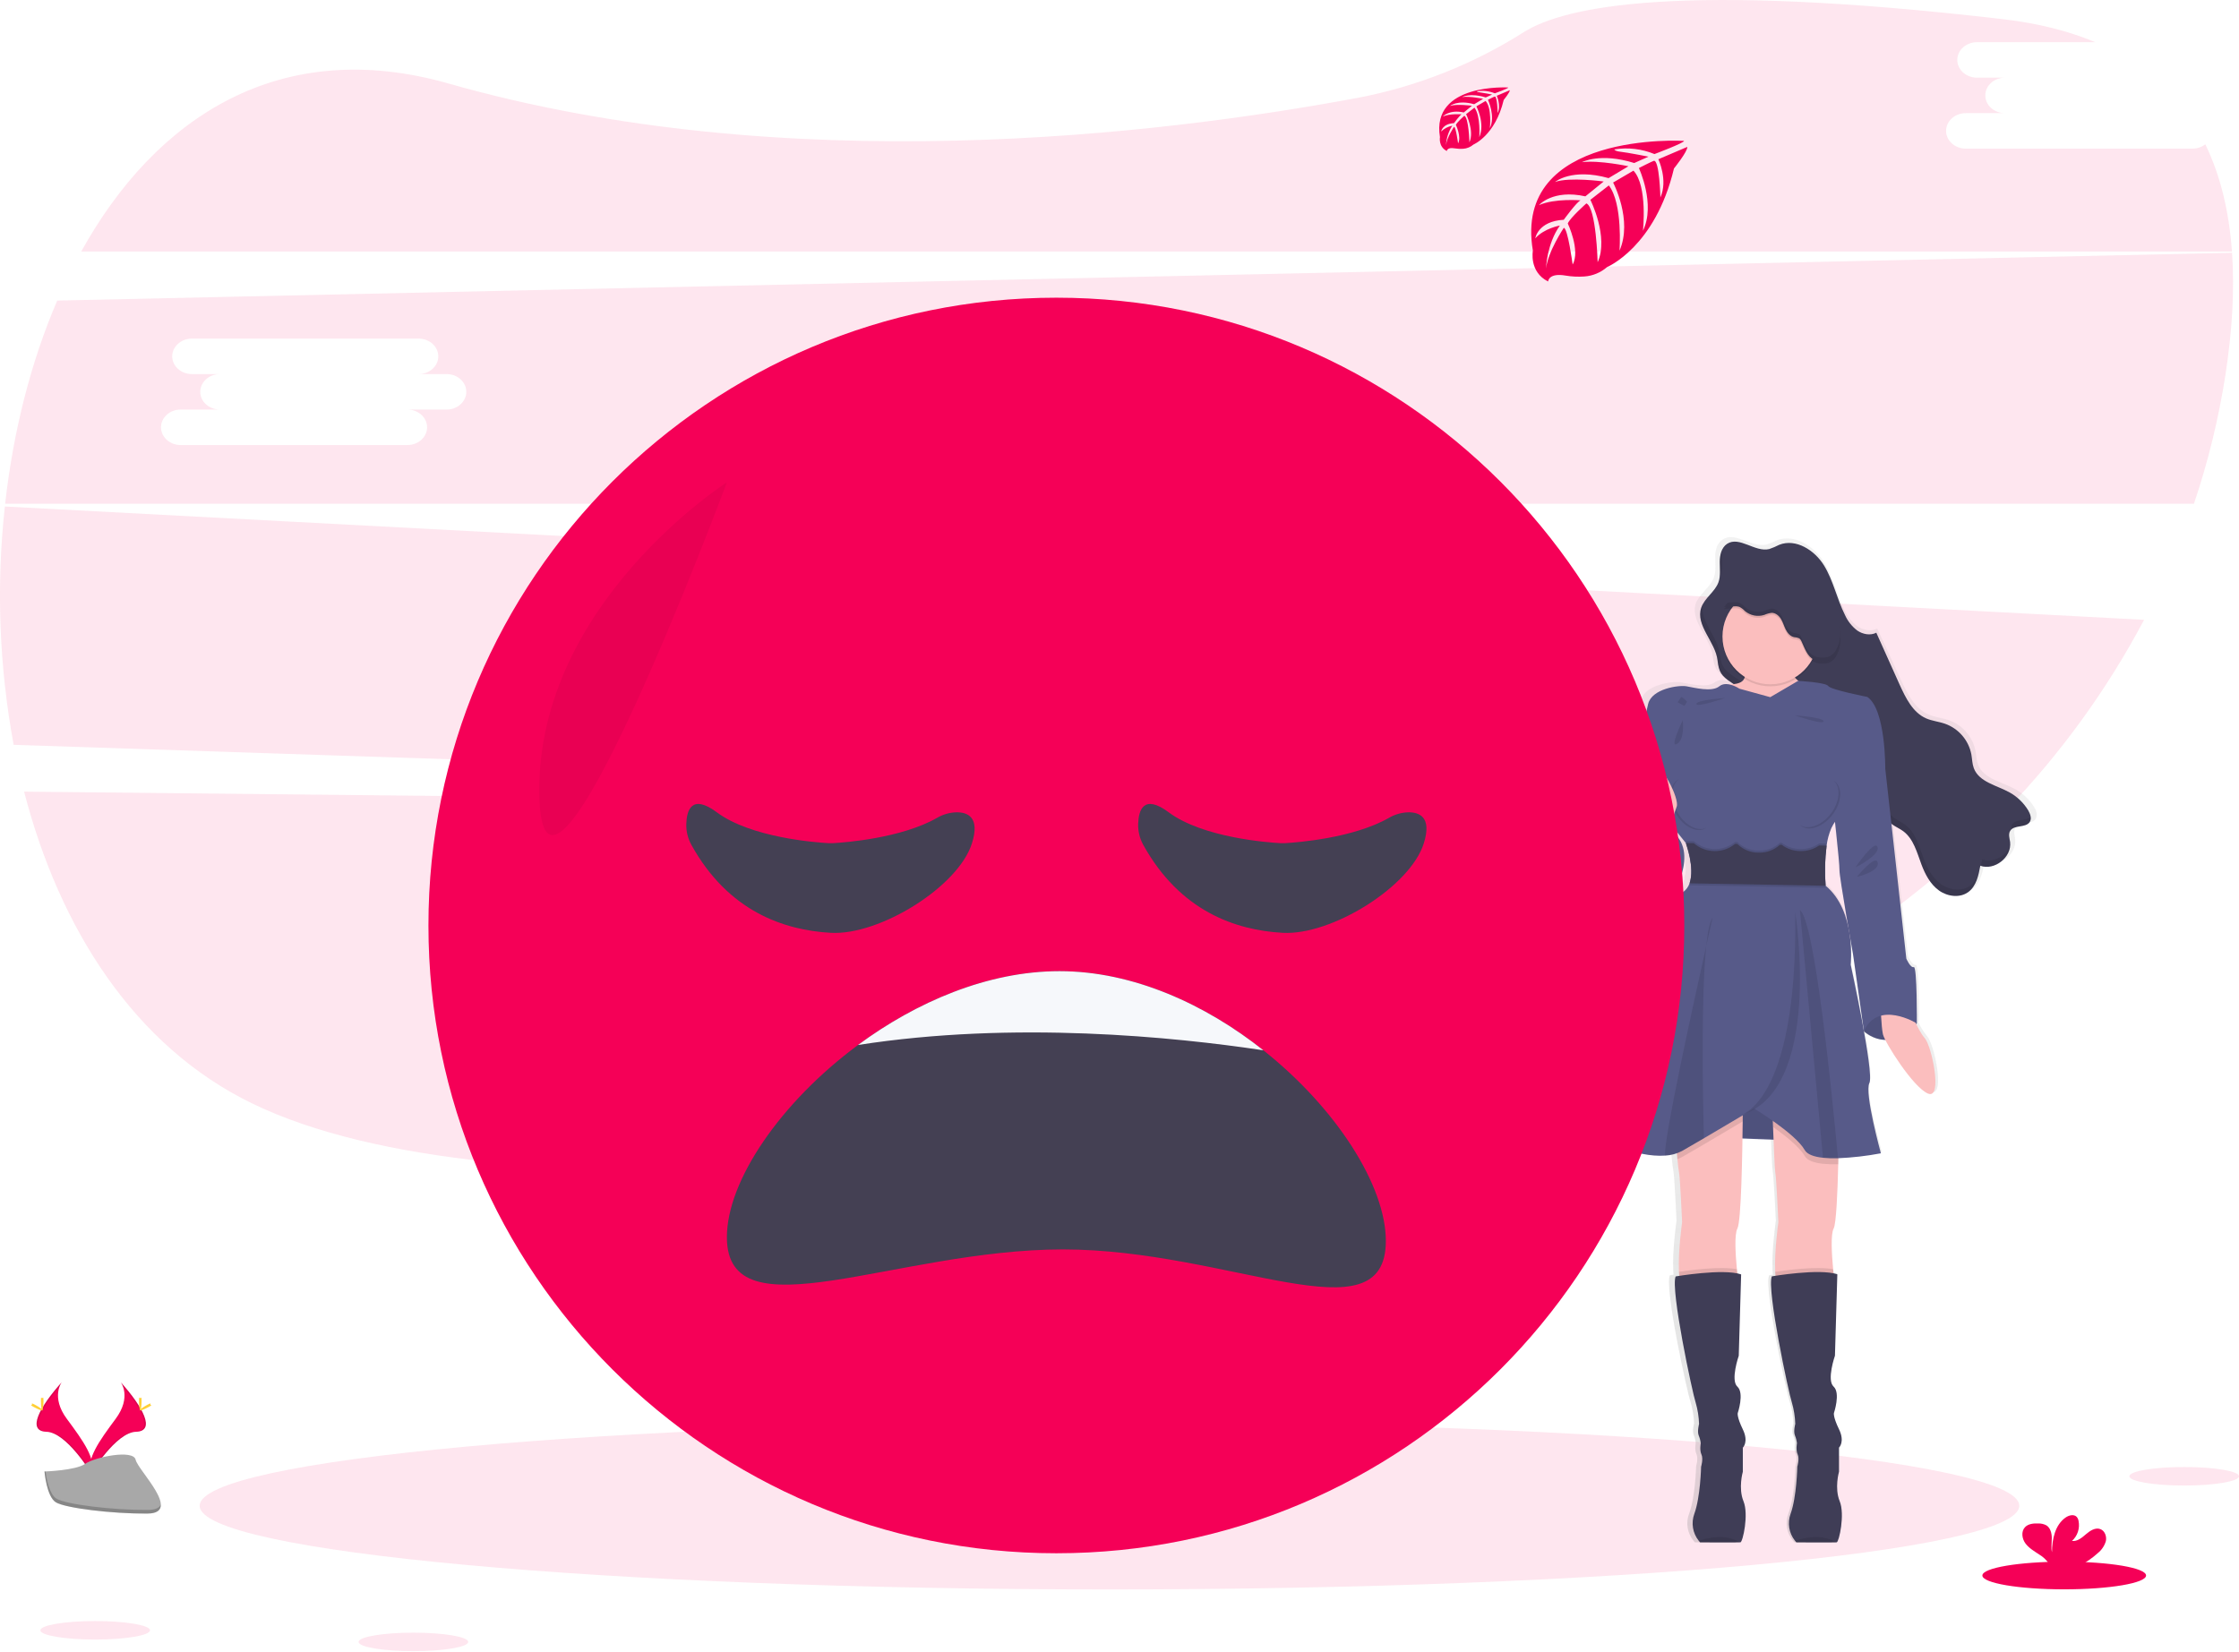
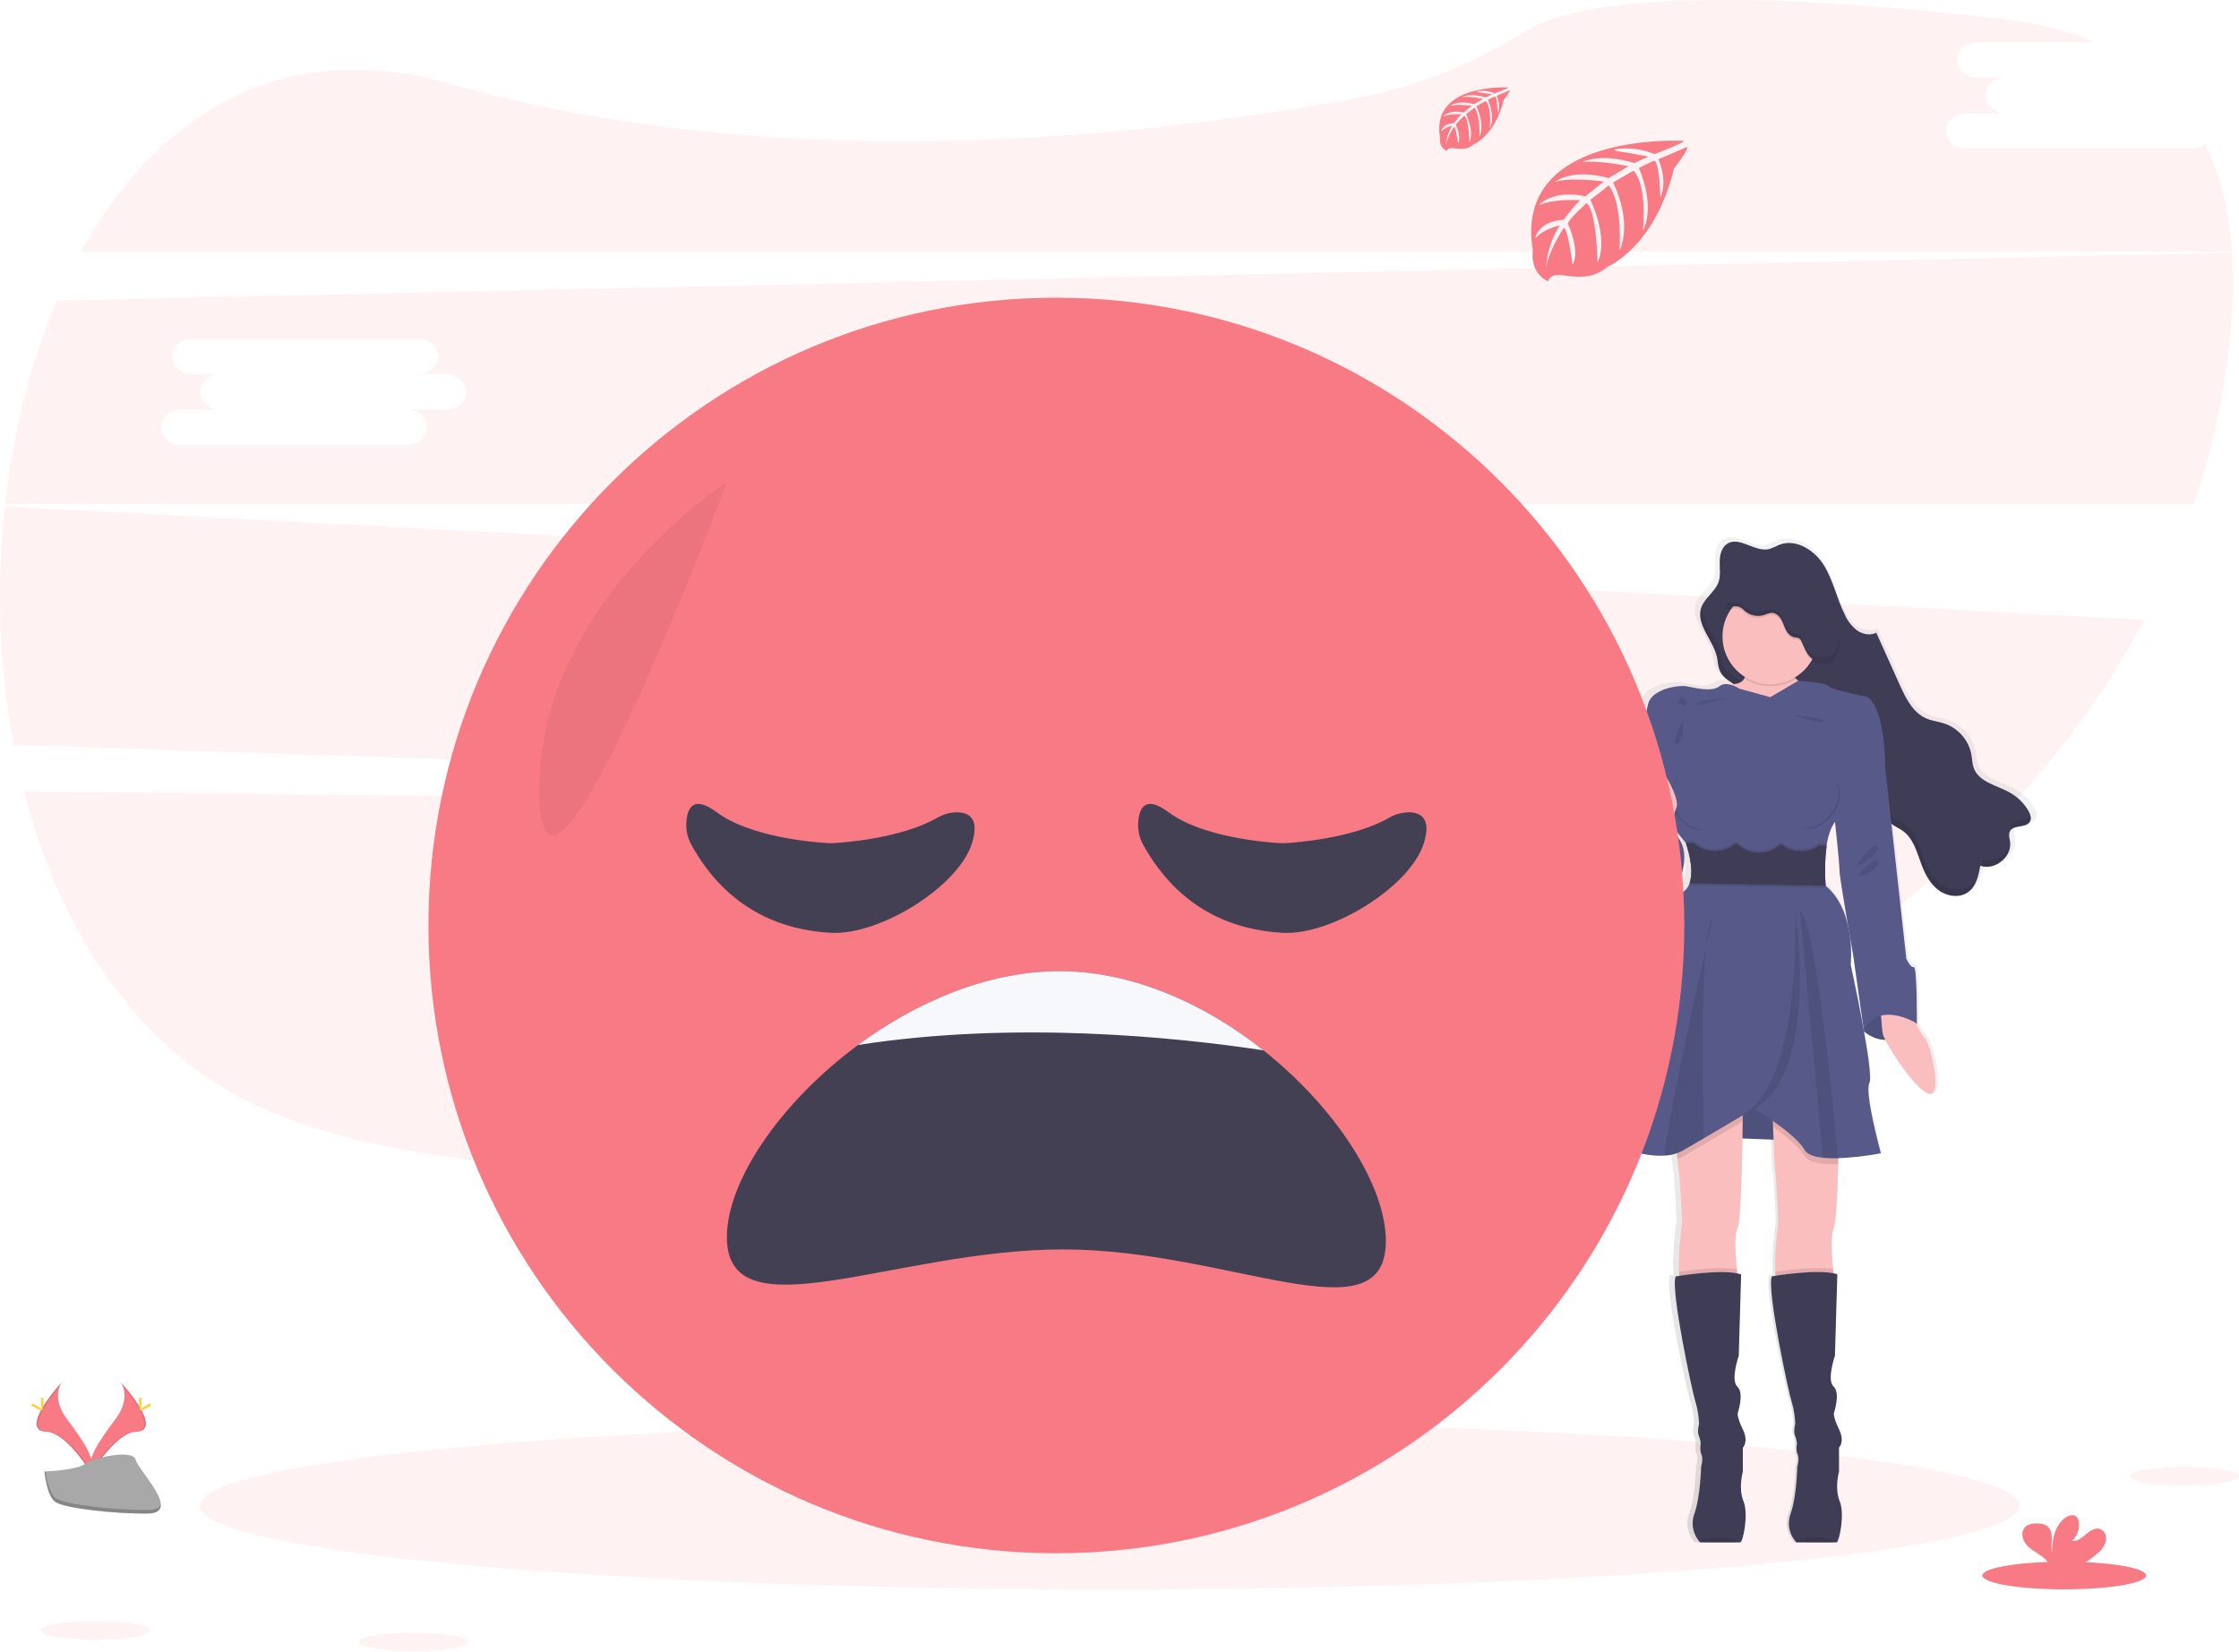
<svg xmlns="http://www.w3.org/2000/svg" id="4e463a22-6ddb-479b-a6e5-bedc922df74f" data-name="Layer 1" width="1100.02" height="811.41" viewBox="0 0 1100.02 811.41">
  <defs>
    <linearGradient id="785c60ff-874e-47fc-85e9-4f7317d8d736" x1="942.13" y1="802.28" x2="942.13" y2="308.24" gradientUnits="userSpaceOnUse">
      <stop offset="0" stop-color="gray" stop-opacity="0.25" />
      <stop offset="0.54" stop-color="gray" stop-opacity="0.12" />
      <stop offset="1" stop-color="gray" stop-opacity="0.1" />
    </linearGradient>
  </defs>
-   <path d="M61.83,433.31C79.2,500.44,115.94,558.47,174,586.6c120.7,58.46,392.91,28.31,596.07-6.3C875.16,562.4,967.53,513,1034.63,443.48Z" transform="translate(-49.99 -44.29)" fill="#f50057" opacity="0.1" />
-   <path d="M1127.19,117.32H1015.72c-5.29,0-9.63-3.92-9.63-8.71s4.34-8.72,9.63-8.72H1035c-5.3,0-9.63-3.92-9.63-8.72s4.33-8.71,9.63-8.71h-13.76c-5.3,0-9.64-3.92-9.64-8.72s4.34-8.71,9.64-8.71h58.18c-12.91-5.43-28-9.29-45.39-11.32C875.38,35.28,818.74,47.47,798.76,60a234.52,234.52,0,0,1-81.54,32.34c-97.88,18.27-280.93,40.25-446.84-7C187.92,61.81,126.63,101.52,89.9,167.9H1146.55c-1.38-19.29-5.51-37.11-13.09-52.7A10.17,10.17,0,0,1,1127.19,117.32Z" transform="translate(-49.99 -44.29)" fill="#f50057" opacity="0.1" />
-   <path d="M52.38,293.19A402.53,402.53,0,0,0,56.7,410.31l978.68,32.39a415.21,415.21,0,0,0,68-93.82Zm387.08,83.55H420.19c5.3,0,9.64,3.93,9.64,8.72s-4.34,8.71-9.64,8.71H308.72c-5.29,0-9.63-3.92-9.63-8.71s4.34-8.72,9.63-8.72H328c-5.3,0-9.63-3.92-9.63-8.71s4.33-8.72,9.63-8.72H314.23c-5.3,0-9.64-3.92-9.64-8.71s4.34-8.72,9.64-8.72H425.7c5.3,0,9.63,3.92,9.63,8.72s-4.33,8.71-9.63,8.71h13.76c5.3,0,9.63,3.92,9.63,8.72S444.76,376.74,439.46,376.74Z" transform="translate(-49.99 -44.29)" fill="#f50057" opacity="0.1" />
-   <path d="M1146.59,168.5,78.11,192c-13,30.23-21.62,64.41-25.59,99.83H1127.87a379.29,379.29,0,0,0,15.52-63.63C1146.6,207.39,1147.88,187.26,1146.59,168.5ZM269.46,245.55H250.19c5.3,0,9.64,3.93,9.64,8.72s-4.34,8.72-9.64,8.72H138.72c-5.29,0-9.63-3.93-9.63-8.72s4.34-8.72,9.63-8.72H158c-5.3,0-9.63-3.92-9.63-8.71s4.33-8.72,9.63-8.72H144.23c-5.3,0-9.64-3.92-9.64-8.71s4.34-8.72,9.64-8.72H255.7c5.3,0,9.63,3.92,9.63,8.72s-4.33,8.71-9.63,8.71h13.76c5.3,0,9.63,3.93,9.63,8.72S274.76,245.55,269.46,245.55Z" transform="translate(-49.99 -44.29)" fill="#f50057" opacity="0.1" />
-   <ellipse cx="545.08" cy="739.96" rx="446.98" ry="41.12" fill="#f50057" opacity="0.1" />
+   <path d="M61.83,433.31C79.2,500.44,115.94,558.47,174,586.6c120.7,58.46,392.91,28.31,596.07-6.3C875.16,562.4,967.53,513,1034.63,443.48Z" transform="translate(-49.99 -44.29)" fill="#f77a85" opacity="0.1" />
+   <path d="M1127.19,117.32H1015.72c-5.29,0-9.63-3.92-9.63-8.71s4.34-8.72,9.63-8.72H1035c-5.3,0-9.63-3.92-9.63-8.72s4.33-8.71,9.63-8.71h-13.76c-5.3,0-9.64-3.92-9.64-8.72s4.34-8.71,9.64-8.71h58.18c-12.91-5.43-28-9.29-45.39-11.32C875.38,35.28,818.74,47.47,798.76,60a234.52,234.52,0,0,1-81.54,32.34c-97.88,18.27-280.93,40.25-446.84-7C187.92,61.81,126.63,101.52,89.9,167.9H1146.55c-1.38-19.29-5.51-37.11-13.09-52.7A10.17,10.17,0,0,1,1127.19,117.32Z" transform="translate(-49.99 -44.29)" fill="#f77a85" opacity="0.1" />
+   <path d="M52.38,293.19A402.53,402.53,0,0,0,56.7,410.31l978.68,32.39a415.21,415.21,0,0,0,68-93.82Zm387.08,83.55H420.19c5.3,0,9.64,3.93,9.64,8.72s-4.34,8.71-9.64,8.71H308.72c-5.29,0-9.63-3.92-9.63-8.71s4.34-8.72,9.63-8.72H328c-5.3,0-9.63-3.92-9.63-8.71s4.33-8.72,9.63-8.72H314.23c-5.3,0-9.64-3.92-9.64-8.71s4.34-8.72,9.64-8.72H425.7c5.3,0,9.63,3.92,9.63,8.72s-4.33,8.71-9.63,8.71h13.76c5.3,0,9.63,3.92,9.63,8.72S444.76,376.74,439.46,376.74Z" transform="translate(-49.99 -44.29)" fill="#f77a85" opacity="0.1" />
+   <path d="M1146.59,168.5,78.11,192c-13,30.23-21.62,64.41-25.59,99.83H1127.87a379.29,379.29,0,0,0,15.52-63.63C1146.6,207.39,1147.88,187.26,1146.59,168.5ZM269.46,245.55H250.19c5.3,0,9.64,3.93,9.64,8.72s-4.34,8.72-9.64,8.72H138.72c-5.29,0-9.63-3.93-9.63-8.72s4.34-8.72,9.63-8.72H158c-5.3,0-9.63-3.92-9.63-8.71s4.33-8.72,9.63-8.72H144.23c-5.3,0-9.64-3.92-9.64-8.71s4.34-8.72,9.64-8.72H255.7c5.3,0,9.63,3.92,9.63,8.72s-4.33,8.71-9.63,8.71h13.76c5.3,0,9.63,3.93,9.63,8.72S274.76,245.55,269.46,245.55Z" transform="translate(-49.99 -44.29)" fill="#f77a85" opacity="0.1" />
+   <ellipse cx="545.08" cy="739.96" rx="446.98" ry="41.12" fill="#f77a85" opacity="0.1" />
  <path d="M1050.63,444.61a1.48,1.48,0,0,1,0-.21c0-.11,0-.21,0-.31h0a8.54,8.54,0,0,0-1.27-3.21,25.29,25.29,0,0,0-9.26-8.76c-6.6-3.62-15.67-5.17-18.31-12.08-.81-2.14-.83-4.47-1.23-6.71a20.29,20.29,0,0,0-13.39-15.23c-3.14-1.05-6.53-1.34-9.58-2.64-6.82-2.9-10.42-10.05-13.47-16.66q-5.92-12.8-11.84-25.61c-3,1.51-6.88.8-9.69-1.09a20.1,20.1,0,0,1-6.27-7.75c-4.07-7.9-5.82-16.85-10.6-24.37s-14.33-13.46-22.77-10.19a38.86,38.86,0,0,1-5.1,2.11c-7.23,1.69-15.23-6.57-21.42-2.56A7,7,0,0,0,894,312a1.2,1.2,0,0,1,0-.2,12.79,12.79,0,0,0-1.32,5.22v0c0,.37,0,.73,0,1.08,0,.06,0,.12,0,.18,0,1.44.09,2.9.11,4.36a19.43,19.43,0,0,1-.28,3.66l0-.1a12.32,12.32,0,0,1-.52,2c-1.61,4.32-6.07,7.15-8.16,11.21l0-.2a10.56,10.56,0,0,0-.61,1.37,10.2,10.2,0,0,0-.57,3.31c-.18,7.63,7.91,14.81,8.85,23,.67,5.8,2,7.66,6.93,10.94l1.08.72c-.43,0-.87.06-1.36.07a3.32,3.32,0,0,0-.57.06,6.1,6.1,0,0,0-5.14.9c-3.78,3-12.72.69-16.69,0s-17.57,1.17-19.47,8.71-5.16,23.1-5.16,23.1,0,9.87-1.21,11.71a.59.59,0,0,0,0,.4c0,2.77.1,19.42-2.58,23.71-.66,1-.61,3.21-.12,5.93-2.82,3.63-5.47,7.87-5,10.65.86,5.69,12.4,23.58,28.94,14,0,0,9.41-17.21-2.43-26.36l.51-2c3.58,4.4,6.23,7.56,6.23,7.56s.14.37.36,1h-.36a47,47,0,0,1,2.78,13.08,16,16,0,0,1-.88,4.81h.31c-.09.34-.19.68-.31,1a8.72,8.72,0,0,1-3.11,4.21c-8.27,5.86-17.74,47.71-17.74,47.71S837.75,596.45,834,600.3c-3.1,3.16,16.38,12.06,31,11a23.86,23.86,0,0,0,6-1.14c.09,1,.19,2,.29,2.91.31,3,.63,5.78.83,6.65.52,2.18,1.55,24.44,1.55,24.44s-2.11,14.46-1.6,24.52c0,.69.09,1.35.15,2l-1.82.28c-2.76,6.2,8.61,57.93,10.16,62.28a41.42,41.42,0,0,1,1.72,10.55s-1,3.68-.17,5.69a13.84,13.84,0,0,1,1,3.85s-.68,3.34.35,5.52-.17,6-.17,6-.34,15.07-3.44,23.27A13.4,13.4,0,0,0,882,801.4a8.21,8.21,0,0,0,.7.81s17.1.14,20.11,0l.39,0c1.21-.17,4.31-13.73,1.55-20.26s-.34-14.57-.34-14.57V755.5s3.1-2.86,0-9-2.59-8-2.59-8,3.45-9.88-.17-13.06.69-15.24.69-15.24L903.56,670a15.81,15.81,0,0,0-1.95-.5c-.07-.66-.14-1.34-.21-2.06-.71-7.28-1.32-17.18.26-20S904,620,904.25,602.89l15.76.6c.33,8,.68,15.3.9,16.23.52,2.18,1.56,24.44,1.56,24.44s-2.12,14.46-1.61,24.52c0,.69.09,1.35.15,2l-1.82.28c-2.76,6.2,8.61,57.93,10.16,62.28a41.65,41.65,0,0,1,1.73,10.55s-1,3.68-.18,5.69a13.84,13.84,0,0,1,1,3.85s-.68,3.34.35,5.52-.17,6-.17,6-.34,15.07-3.44,23.27a13.4,13.4,0,0,0,2.22,13.26,8.21,8.21,0,0,0,.7.81s17.1.14,20.11,0l.39,0c1.21-.17,4.31-13.73,1.55-20.26s-.34-14.57-.34-14.57V755.5s3.1-2.86,0-9-2.59-8-2.59-8,3.45-9.88-.17-13.06.69-15.24.69-15.24L952.44,670a15.36,15.36,0,0,0-2-.5c-.07-.66-.14-1.34-.21-2.06-.71-7.28-1.32-17.18.26-20,1.27-2.31,2-17.19,2.33-31.72,0-1,0-2,.08-3a155.09,155.09,0,0,0,21.58-2.42s-8.43-29.81-5.85-34.66c1.11-2.09-.49-13.22-2.68-25.21a17.52,17.52,0,0,0,10.78,3.9c3.77,7.25,15.24,23.93,21.7,26.5,7.58,3,1.89-23.6-1.72-27.45a32.39,32.39,0,0,1-4.28-6.87c.1-.12.21-.22.31-.33s.18-28.3-1.55-27.79-3.79-4.19-3.79-4.19l-5.34-46.87-2.24-19.62,0,0c1.87,1.38,4.09,2.26,6,3.63,5.2,3.81,6.9,10.5,9.18,16.42,1.88,4.87,4.52,9.7,8.85,12.76s10.68,3.87,15,.77c4-2.91,5.18-8.16,6.06-12.95,7.26,2.55,16.07-4.27,15.13-11.72-.23-1.84-.91-3.85.05-5.46,1.92-3.18,8-1.33,10-4.47a3.34,3.34,0,0,0,.5-1.81C1050.62,444.74,1050.63,444.68,1050.63,444.61Zm-97.11,25.78c-.11,1.79,2.35,16.17,4.35,27.55-1.64-7.09-4.93-14.66-11.41-19.85,0,0,0-.36-.08-1h.08s-.27-2.86-.31-6.93a76.34,76.34,0,0,1,.8-10.78v-.09h-.13c0-.3.08-.61.13-.91a32.5,32.5,0,0,1,2.43-8.74,24.23,24.23,0,0,1,1.85-3.14C952.3,456.17,953.62,468.58,953.52,470.39Zm5.38,33.32c.88,4.91,1.51,8.36,1.51,8.36l5.31,36.46v.17c-2.86-15.39-6.51-31.61-6.51-31.61A63,63,0,0,0,958.9,503.71Z" transform="translate(-49.99 -44.29)" fill="url(#785c60ff-874e-47fc-85e9-4f7317d8d736)" />
  <path d="M893.82,368.89c-1-9.24-11-17.21-8-26,1.63-4.79,6.73-7.72,8.45-12.48,1.14-3.14.63-6.59.64-9.93s.79-7.07,3.57-8.92c6-4,13.72,4.23,20.72,2.55a36.67,36.67,0,0,0,4.93-2.1c8.17-3.25,17.41,2.67,22,10.15s6.31,16.4,10.25,24.26a19.9,19.9,0,0,0,6.06,7.71c2.72,1.88,6.44,2.59,9.38,1.09l11.45,25.5c3,6.57,6.44,13.69,13,16.58,2.94,1.29,6.22,1.58,9.26,2.63a20,20,0,0,1,13,15.15c.39,2.24.4,4.56,1.19,6.69,2.55,6.88,11.32,8.42,17.71,12a24.77,24.77,0,0,1,9,8.71c1,1.73,1.86,4,.79,5.7-1.93,3.12-7.8,1.28-9.66,4.45-.94,1.6-.28,3.6,0,5.44.91,7.41-7.62,14.2-14.64,11.66-.85,4.77-2,10-5.86,12.89-4.15,3.1-10.3,2.28-14.49-.76s-6.73-7.85-8.55-12.7c-2.21-5.9-3.86-12.56-8.89-16.35-1.82-1.36-4-2.24-5.78-3.61-4-3.06-6-8.11-7.43-13-1.85-6.1-3.32-12.37-6-18.13s-6.92-11.12-12.73-13.75c-5.45-2.45-11.73-2.29-17.36-4.28-9.69-3.42-16.86-11.57-26.5-15.41a42.89,42.89,0,0,1-8.7-4.92C895.78,376.52,894.46,374.67,893.82,368.89Z" transform="translate(-49.99 -44.29)" fill="#3f3d56" />
  <g opacity="0.1">
    <path d="M894.72,328.45a10.12,10.12,0,0,0,.54-1.21c1.13-3.14.63-6.59.64-9.93a17.84,17.84,0,0,1,.31-3.32,14,14,0,0,0-1.31,6.32C894.89,323,895.21,325.82,894.72,328.45Z" transform="translate(-49.99 -44.29)" />
    <path d="M1018,479.48c-4.15,3.09-10.3,2.28-14.49-.77S996.77,470.87,995,466c-2.21-5.9-3.85-12.56-8.89-16.35-1.81-1.36-4-2.25-5.77-3.61-4-3.06-6-8.11-7.44-12.95-1.85-6.1-3.31-12.37-6-18.13s-6.91-11.12-12.73-13.75c-5.44-2.45-11.72-2.29-17.35-4.28-9.7-3.42-16.87-11.57-26.5-15.41a43.45,43.45,0,0,1-8.71-4.92c-4.74-3.27-6-5.12-6.7-10.89-1-8.66-9.8-16.21-8.43-24.37a12.68,12.68,0,0,0-.59,1.36c-3,8.8,7,16.77,8,26,.65,5.77,2,7.62,6.7,10.89a43.45,43.45,0,0,0,8.71,4.92c9.63,3.84,16.8,12,26.5,15.41,5.63,2,11.91,1.83,17.35,4.28,5.82,2.63,10,8,12.73,13.75s4.19,12,6,18.13c1.47,4.84,3.4,9.89,7.44,12.95,1.81,1.36,4,2.25,5.77,3.61,5,3.79,6.68,10.45,8.89,16.35,1.82,4.85,4.37,9.65,8.56,12.69s10.34,3.86,14.49.77c2.65-2,4-5.05,4.89-8.32A12.28,12.28,0,0,1,1018,479.48Z" transform="translate(-49.99 -44.29)" />
    <path d="M1038.55,449.49a4.21,4.21,0,0,0-.48,2.34c2.26-2.23,7.36-.92,9.14-3.79a3.65,3.65,0,0,0,.46-2.35C1045.35,447.89,1040.25,446.58,1038.55,449.49Z" transform="translate(-49.99 -44.29)" />
    <path d="M1023.86,466.59c-.19,1-.38,2.07-.62,3.11,6.12,1.91,13.19-3,14.19-9.2C1035,465.27,1029,468.46,1023.86,466.59Z" transform="translate(-49.99 -44.29)" />
  </g>
  <path d="M906.74,373.7s3.33,6.72-6.5,6.86,6.33,43.64,6.33,43.64L922.91,445l20.33-11,1.17-30.34,1.5-18.33s-19-6.17-15.5-14.33S906.74,373.7,906.74,373.7Z" transform="translate(-49.99 -44.29)" fill="#fbbebe" />
  <path d="M965.75,551.06s12,11.81,26-3.86L981,535.79H967.4Z" transform="translate(-49.99 -44.29)" fill="#575a89" />
  <path d="M967.05,535.79l-1.65,15.27s12,11.81,26-3.86" transform="translate(-49.99 -44.29)" opacity="0.1" />
  <path d="M987.24,537.87s4.83,12.67,8.33,16.5,9,30.33,1.67,27.33-21.33-25.33-22.17-29.16-1.16-14.67-1.16-14.67Z" transform="translate(-49.99 -44.29)" fill="#fbbebe" />
  <polygon points="832.42 558.58 897.08 561.08 889.58 533.74 857.01 533.08 832.42 558.58" fill="#575a89" />
  <polygon points="841.41 558.58 906.08 561.08 898.58 533.74 866 533.08 841.41 558.58" opacity="0.1" />
  <path d="M903.57,648c-1.53,2.85-.94,12.71-.25,20,.44,4.64.92,8.21.92,8.21s-24.17,7.5-27.83,1c-.93-1.65-1.39-4.54-1.55-7.93-.5-10,1.55-24.41,1.55-24.41s-1-22.16-1.5-24.33c-.2-.87-.51-3.63-.81-6.62-.44-4.44-.86-9.38-.86-9.38l33-17.5s0,3.28-.06,8.33C906,611.23,905.47,644.5,903.57,648Z" transform="translate(-49.99 -44.29)" fill="#fbbebe" />
  <path d="M904.24,676.21s-24.17,7.5-27.83,1c-.93-1.65-1.39-4.54-1.55-7.93,5-.76,20.22-2.86,28.46-1.28C903.76,672.64,904.24,676.21,904.24,676.21Z" transform="translate(-49.99 -44.29)" opacity="0.1" />
  <path d="M905.07,802.21l-.38,0c-2.91.11-19.45,0-19.45,0a9,9,0,0,1-.68-.8,13.64,13.64,0,0,1-2.15-13.2c3-8.17,3.33-23.17,3.33-23.17s1.17-3.83.17-6-.34-5.5-.34-5.5a14.25,14.25,0,0,0-1-3.83c-.83-2,.17-5.67.17-5.67a42.45,42.45,0,0,0-1.67-10.5c-1.5-4.33-12.5-55.83-9.83-62,0,0,23.33-4,32.17-1l-1.17,40s-4.17,12-.67,15.17.17,13,.17,13-.5,1.83,2.5,8,0,9,0,9v11.83s-2.33,8,.33,14.5S906.24,802,905.07,802.21Z" transform="translate(-49.99 -44.29)" fill="#3f3d56" />
  <path d="M950.86,648c-1.53,2.85-.94,12.71-.25,20,.44,4.64.92,8.21.92,8.21s-24.17,7.5-27.83,1c-.93-1.65-1.39-4.54-1.55-7.93-.5-10,1.55-24.41,1.55-24.41s-1-22.16-1.5-24.33c-.27-1.17-.74-12.33-1.11-22.34-.31-8.54-.56-16.26-.56-16.26l33,5.1s0,14.51-.41,29.42C952.76,630.92,952.09,645.74,950.86,648Z" transform="translate(-49.99 -44.29)" fill="#fbbebe" />
  <path d="M951.53,676.21s-24.17,7.5-27.83,1c-.93-1.65-1.39-4.54-1.55-7.93,5-.76,20.22-2.86,28.46-1.28C951.05,672.64,951.53,676.21,951.53,676.21Z" transform="translate(-49.99 -44.29)" opacity="0.1" />
  <path d="M952.36,802.21l-.38,0c-2.91.11-19.45,0-19.45,0a9,9,0,0,1-.68-.8,13.64,13.64,0,0,1-2.15-13.2C932.7,780,933,765,933,765s1.17-3.83.17-6-.34-5.5-.34-5.5a14.25,14.25,0,0,0-1-3.83c-.83-2,.17-5.67.17-5.67a42.45,42.45,0,0,0-1.67-10.5c-1.5-4.33-12.5-55.83-9.83-62,0,0,23.33-4,32.17-1l-1.17,40s-4.17,12-.67,15.17.17,13,.17,13-.5,1.83,2.5,8,0,9,0,9v11.83s-2.33,8,.33,14.5S953.53,802,952.36,802.21Z" transform="translate(-49.99 -44.29)" fill="#3f3d56" />
  <circle cx="869.75" cy="313.77" r="23.5" opacity="0.1" />
  <circle cx="869.75" cy="312.77" r="23.5" fill="#fbbebe" />
  <path d="M873.24,604.54l33-17.5s0,3.28-.06,8.33c-4.82,2.88-12.09,7.21-19.08,11.3-3.8,2.23-7.51,4.39-10.69,6.2a14.2,14.2,0,0,1-2.31,1C873.66,609.48,873.24,604.54,873.24,604.54Z" transform="translate(-49.99 -44.29)" opacity="0.1" />
  <path d="M953.53,587s0,14.51-.41,29.42H953a55.48,55.48,0,0,1-7.39-.23c-4.31-.46-7.76-1.6-9-3.86-2.51-4.4-9.54-10-15.48-14.17-.31-8.54-.56-16.26-.56-16.26Z" transform="translate(-49.99 -44.29)" opacity="0.1" />
  <path d="M947.39,459.91a95.17,95.17,0,0,0-.48,19.63c15.16,12.5,12.33,38.83,12.33,38.83s11.67,53.34,9.17,58.17,5.66,34.5,5.66,34.5A145.51,145.51,0,0,1,953,613.46a55.48,55.48,0,0,1-7.39-.23c-4.31-.46-7.76-1.6-9-3.86-4.66-8.16-24.83-20.33-24.83-20.33S899,596.7,887.1,603.67c-3.8,2.23-7.51,4.39-10.69,6.2a19.84,19.84,0,0,1-8.35,2.29c-14.15,1.05-33-7.81-30-10.95,3.67-3.84,21.84-71.17,21.84-71.17s9.16-41.67,17.16-47.5a8.65,8.65,0,0,0,3-4.19c2.74-7.61-1.84-19.81-1.84-19.81s-25.83-31.83-24.67-33.67,1.17-11.66,1.17-11.66,3.17-15.5,5-23,15-9.34,18.83-8.67,12.49,3,16.15,0,9.84,1.17,9.84,1.17l15.18,4.18,13.65-8s13.68.7,14.85,2.53,19.17,5.34,19.17,5.34c9.16,6.16,8.83,35.5,8.83,35.5s-22,19.16-26.5,29A33.06,33.06,0,0,0,947.39,459.91Z" transform="translate(-49.99 -44.29)" fill="#575a89" />
  <path d="M971.24,418.2l5,4,5.17,46.5,5.16,46.67s2,4.67,3.67,4.17,1.5,27.66,1.5,27.66-19.14-11.77-26,3.86l-5.34-37.69s-6.84-38.5-6.67-41.5-3.5-35.5-3.5-35.5Z" transform="translate(-49.99 -44.29)" fill="#575a89" />
  <path d="M857.24,420.37l-3.67,4.5s.34,19.33-2.5,24,7.84,32,11.84,30.33,13-44.33,13-44.83S857.24,420.37,857.24,420.37Z" transform="translate(-49.99 -44.29)" fill="#575a89" />
  <path d="M856.91,447.87s-11.67,11.83-10.84,17.5,12,23.48,28,13.91C874.07,479.28,888.91,451.37,856.91,447.87Z" transform="translate(-49.99 -44.29)" fill="#575a89" />
  <path d="M904.69,802.24c-2.91.11-19.45,0-19.45,0a9,9,0,0,1-.68-.8C888.79,800,897.93,797.84,904.69,802.24Z" transform="translate(-49.99 -44.29)" opacity="0.1" />
  <path d="M952,802.24c-2.91.11-19.45,0-19.45,0a9,9,0,0,1-.68-.8C936.08,800,945.22,797.84,952,802.24Z" transform="translate(-49.99 -44.29)" opacity="0.1" />
  <path d="M888.28,509.11c-2.55,24.46-1.71,73-1.18,94.56-3.8,2.23-7.51,4.39-10.69,6.2a19.84,19.84,0,0,1-8.35,2.29C867,605.64,881.68,538.67,888.28,509.11Z" transform="translate(-49.99 -44.29)" opacity="0.1" />
  <path d="M891.4,495.23c-.07.35-1.28,5.67-3.12,13.88C889,502.1,890,497.07,891.4,495.23Z" transform="translate(-49.99 -44.29)" opacity="0.1" />
  <path d="M932,492.59s14.17,89-27.79,100C904.2,592.55,933.24,588.14,932,492.59Z" transform="translate(-49.99 -44.29)" opacity="0.1" />
  <path d="M953,613.46a55.48,55.48,0,0,1-7.39-.23L934.29,491.54C941.51,496.26,950.15,582.62,953,613.46Z" transform="translate(-49.99 -44.29)" opacity="0.1" />
  <path d="M902.24,343.24a6.19,6.19,0,0,1,2.23.23,9.73,9.73,0,0,1,2.82,2.12,10.05,10.05,0,0,0,9.54,1.85,12.58,12.58,0,0,1,3.59-1c1.91,0,3.56,1.4,4.55,3s1.5,3.5,2.35,5.21,2.21,3.33,4.08,3.75A7.14,7.14,0,0,1,934,359a3.68,3.68,0,0,1,1.12,1.55c1.56,3.37,2.8,7.35,6.13,9a9.17,9.17,0,0,0,3.91.85,8.17,8.17,0,0,0,4-.72,7.66,7.66,0,0,0,2.94-2.93c2.08-3.44,2.32-7.7,1.83-11.69A32.16,32.16,0,0,0,948.7,341a29.35,29.35,0,0,0-26.85-12.39,37.42,37.42,0,0,0-5.35,1c-6.36,1.7-12.6,4.88-16.46,10.21a34.64,34.64,0,0,1-3.07,3.78C898.72,343.43,900.48,343.28,902.24,343.24Z" transform="translate(-49.99 -44.29)" opacity="0.1" />
  <path d="M902.24,342.24a6.19,6.19,0,0,1,2.23.23,9.73,9.73,0,0,1,2.82,2.12,10.05,10.05,0,0,0,9.54,1.85,12.58,12.58,0,0,1,3.59-1c1.91,0,3.56,1.4,4.55,3s1.5,3.5,2.35,5.21,2.21,3.33,4.08,3.75A7.14,7.14,0,0,1,934,358a3.68,3.68,0,0,1,1.12,1.55c1.56,3.37,2.8,7.35,6.13,9a9.17,9.17,0,0,0,3.91.85,8.17,8.17,0,0,0,4-.72,7.66,7.66,0,0,0,2.94-2.93c2.08-3.44,2.32-7.7,1.83-11.69A32.16,32.16,0,0,0,948.7,340a29.35,29.35,0,0,0-26.85-12.39,37.42,37.42,0,0,0-5.35,1c-6.36,1.7-12.6,4.88-16.46,10.21a34.64,34.64,0,0,1-3.07,3.78C898.72,342.43,900.48,342.28,902.24,342.24Z" transform="translate(-49.99 -44.29)" fill="#3f3d56" />
  <path d="M876.74,398.2s1.17,9.34-2.83,11.67S876.74,398.2,876.74,398.2Z" transform="translate(-49.99 -44.29)" opacity="0.1" />
  <path d="M961.57,470.54s9.5-14,10.84-10S961.57,470.54,961.57,470.54Z" transform="translate(-49.99 -44.29)" opacity="0.1" />
  <path d="M962.24,475.2s9.37-11.5,10.27-7S962.24,475.2,962.24,475.2Z" transform="translate(-49.99 -44.29)" opacity="0.1" />
  <path d="M934.72,461.51a15.21,15.21,0,0,1-9.42-3.1l-.82,0a14.8,14.8,0,0,1-10.29,3.87A14.6,14.6,0,0,1,903.52,458l-1.09,0a15.71,15.71,0,0,1-20.28-.37l-3.91-.07s4.58,12.2,1.84,19.81l66.83,1.19a95.17,95.17,0,0,1,.48-19.63v-.09l-3.67-.07A15.38,15.38,0,0,1,934.72,461.51Z" transform="translate(-49.99 -44.29)" opacity="0.1" />
  <path d="M934.72,463.51a15.21,15.21,0,0,1-9.42-3.1l-.82,0a14.8,14.8,0,0,1-10.29,3.87A14.6,14.6,0,0,1,903.52,460l-1.09,0a15.71,15.71,0,0,1-20.28-.37l-3.91-.07s4.58,12.2,1.84,19.81l66.83,1.19a95.17,95.17,0,0,1,.48-19.63v-.09l-3.67-.07A15.38,15.38,0,0,1,934.72,463.51Z" transform="translate(-49.99 -44.29)" opacity="0.1" />
  <path d="M934.72,462.51a15.21,15.21,0,0,1-9.42-3.1l-.82,0a14.8,14.8,0,0,1-10.29,3.87A14.6,14.6,0,0,1,903.52,459l-1.09,0a15.71,15.71,0,0,1-20.28-.37l-3.91-.07s4.58,12.2,1.84,19.81l66.83,1.19a95.17,95.17,0,0,1,.48-19.63v-.09l-3.67-.07A15.38,15.38,0,0,1,934.72,462.51Z" transform="translate(-49.99 -44.29)" fill="#3f3d56" />
  <path d="M931.75,395.83s14.07.9,14.16,2.9S931.75,395.83,931.75,395.83Z" transform="translate(-49.99 -44.29)" opacity="0.1" />
  <path d="M897.57,387.3s-14.07.9-14.16,2.9S897.57,387.3,897.57,387.3Z" transform="translate(-49.99 -44.29)" opacity="0.1" />
  <path d="M951.34,428.19c-.14-.1-.28-.18-.42-.27,3.6,3.24,3,10.32-1.42,16.16s-11.13,8.27-15.21,5.65c.13.11.24.23.38.34,4,3.06,11,.66,15.62-5.38S955.36,431.26,951.34,428.19Z" transform="translate(-49.99 -44.29)" opacity="0.1" />
  <path d="M874.05,443.33c-3.56-6.42-3.1-13.51.93-16.2-.15.07-.31.13-.46.21-4.42,2.46-5,9.83-1.34,16.47s10.26,10,14.68,7.58a3.83,3.83,0,0,0,.42-.28C883.87,453.11,877.61,449.75,874.05,443.33Z" transform="translate(-49.99 -44.29)" opacity="0.1" />
  <path d="M878.81,389.19h0l-1.29,2-3.29-1.75,1.73-2.66A7.25,7.25,0,0,1,878.81,389.19Z" transform="translate(-49.99 -44.29)" opacity="0.1" />
  <path d="M857.91,463.2s2.93-13.78-1-18.16-2.67-27.34,3.33-26.84,15,18.66,13.5,22.5-7.17,23.5-7.17,23.5Z" transform="translate(-49.99 -44.29)" fill="#fbbebe" />
  <path d="M952,363.78a7.66,7.66,0,0,1-2.94,2.93,8.17,8.17,0,0,1-4,.72,9.17,9.17,0,0,1-3.91-.85c-3.33-1.66-4.57-5.64-6.13-9A3.68,3.68,0,0,0,934,356a7.14,7.14,0,0,0-2.57-.63c-1.87-.42-3.22-2.05-4.08-3.75s-1.37-3.58-2.35-5.21-2.64-3.06-4.55-3a12.29,12.29,0,0,0-3.59,1.05,10.08,10.08,0,0,1-9.54-1.86,9.73,9.73,0,0,0-2.82-2.12,6.19,6.19,0,0,0-2.23-.23c-1.15,0-2.29.11-3.44.2a25.14,25.14,0,0,1-1.83,2.14c1.75-.15,3.51-.3,5.27-.34a6.19,6.19,0,0,1,2.23.23,9.73,9.73,0,0,1,2.82,2.12,10.08,10.08,0,0,0,9.54,1.86,12.29,12.29,0,0,1,3.59-1.05c1.91,0,3.56,1.4,4.55,3s1.5,3.5,2.35,5.21,2.21,3.33,4.08,3.75A7.14,7.14,0,0,1,934,358a3.68,3.68,0,0,1,1.12,1.55c1.56,3.37,2.8,7.35,6.13,9a9.17,9.17,0,0,0,3.91.85,8.17,8.17,0,0,0,4-.72,7.66,7.66,0,0,0,2.94-2.93,16.59,16.59,0,0,0,2-9.26A15.28,15.28,0,0,1,952,363.78Z" transform="translate(-49.99 -44.29)" opacity="0.1" />
  <ellipse cx="812.35" cy="423.74" rx="9" ry="6.1" fill="#575a89" />
-   <circle cx="518.99" cy="454.79" r="308.5" fill="#f50057" />
+   <circle cx="518.99" cy="454.79" r="308.5" fill="#f77a85" />
  <path d="M730.85,654.11c0,48.7-76.56,4.16-158.64,4.16s-165.1,42.7-165.1-6c0-27.77,26.46-66.39,64.42-94.44h0c28.6-21.14,63.72-36.28,99-36.28,36.28,0,71.82,16.39,100.17,38.89C706.48,588.81,730.85,626.93,730.85,654.11Z" transform="translate(-49.99 -44.29)" fill="#444053" />
  <path d="M670.69,560.42c-43.63-6.57-122.54-14.58-199.16-2.61,28.6-21.14,63.72-36.28,99-36.28C606.8,521.53,642.34,537.92,670.69,560.42Z" transform="translate(-49.99 -44.29)" fill="#f6f8fb" />
  <path d="M407.11,281.31s-92.93,59.41-92.17,152.34S407.11,281.31,407.11,281.31Z" transform="translate(-49.99 -44.29)" opacity="0.05" />
-   <path d="M877.36,113.52s-84.2-5.07-74.27,53.93c0,0-2,10.42,7.48,15.16,0,0,.15-4.37,8.63-2.89a39,39,0,0,0,9.15.44,19,19,0,0,0,11.18-4.62h0s23.67-9.77,32.88-48.46c0,0,6.81-8.44,6.54-10.6l-14.21,6.06s4.85,10.25,1,18.77c0,0-.46-18.39-3.19-18-.55.09-7.38,3.55-7.38,3.55s8.35,17.86,2,30.83c0,0,2.39-22-4.66-29.54l-10,5.84s9.76,18.44,3.14,33.49c0,0,1.7-23.08-5.24-32.07l-9.07,7.07s9.17,18.18,3.58,30.66c0,0-.73-26.87-5.54-28.9,0,0-7.93,7-9.14,9.87,0,0,6.28,13.19,2.39,20.15,0,0-2.39-17.9-4.35-18,0,0-7.9,11.86-8.73,20,0,0,.35-12.1,6.81-21.13,0,0-7.64,1.31-12.09,6.27,0,0,1.23-8.39,14-9.12,0,0,6.53-9,8.28-9.54,0,0-12.75-1.07-20.48,2.36,0,0,6.8-7.91,22.81-4.32l9-7.3s-16.78-2.3-23.9.24c0,0,8.19-7,26.31-1.9l9.75-5.83s-14.31-3.08-22.84-2c0,0,9-4.85,25.69.41l7-3.13s-10.49-2.06-13.56-2.38-3.23-1.18-3.23-1.18A36.35,36.35,0,0,1,862.83,120S877.61,114.45,877.36,113.52Z" transform="translate(-49.99 -44.29)" fill="#f50057" />
-   <path d="M791,87.29s-38-2.3-33.56,24.36c0,0-.89,4.71,3.38,6.85,0,0,.06-2,3.9-1.3a18.06,18.06,0,0,0,4.13.2,8.69,8.69,0,0,0,5.06-2.09h0s10.69-4.42,14.85-21.9c0,0,3.08-3.81,3-4.79l-6.42,2.74s2.2,4.63.47,8.48c0,0-.21-8.31-1.44-8.11-.25,0-3.34,1.6-3.34,1.6s3.78,8.07.93,13.93c0,0,1.08-9.94-2.1-13.35l-4.52,2.64s4.41,8.34,1.42,15.14c0,0,.76-10.43-2.37-14.49l-4.1,3.19s4.14,8.21,1.62,13.85c0,0-.33-12.14-2.51-13.06,0,0-3.58,3.16-4.13,4.46,0,0,2.84,6,1.08,9.11,0,0-1.08-8.09-2-8.12,0,0-3.57,5.35-3.94,9a19.48,19.48,0,0,1,3.07-9.55,10.71,10.71,0,0,0-5.46,2.83s.55-3.79,6.34-4.12c0,0,2.95-4.06,3.74-4.31,0,0-5.76-.48-9.25,1.07,0,0,3.07-3.58,10.31-2l4-3.29s-7.58-1-10.8.1c0,0,3.7-3.16,11.89-.85l4.4-2.64s-6.46-1.39-10.32-.89c0,0,4.07-2.19,11.61.19l3.15-1.42s-4.74-.93-6.12-1.07-1.47-.53-1.47-.53a16.39,16.39,0,0,1,8.9,1S791.11,87.71,791,87.29Z" transform="translate(-49.99 -44.29)" fill="#f50057" />
-   <ellipse cx="1073.09" cy="725.46" rx="26.93" ry="4.55" fill="#f50057" opacity="0.1" />
-   <ellipse cx="46.77" cy="801.15" rx="26.93" ry="4.55" fill="#f50057" opacity="0.1" />
-   <ellipse cx="203.1" cy="806.86" rx="26.93" ry="4.55" fill="#f50057" opacity="0.1" />
-   <ellipse cx="1014.15" cy="774.22" rx="40.21" ry="6.8" fill="#f50057" />
-   <path d="M1080.76,807.4a11.73,11.73,0,0,0,3.84-5.79c.49-2.29-.49-5.05-2.68-5.89-2.46-.94-5.09.77-7.08,2.49s-4.28,3.68-6.89,3.32a10.47,10.47,0,0,0,3.24-9.81,4.12,4.12,0,0,0-.9-2c-1.37-1.46-3.84-.84-5.48.31-5.2,3.66-6.65,10.72-6.68,17.08-.52-2.29-.08-4.68-.09-7s-.66-5-2.64-6.23a8,8,0,0,0-4-.94c-2.34-.09-4.94.14-6.54,1.85-2,2.13-1.47,5.69.26,8s4.35,3.81,6.76,5.42a15,15,0,0,1,4.84,4.61,4.83,4.83,0,0,1,.36.83h14.65A40.77,40.77,0,0,0,1080.76,807.4Z" transform="translate(-49.99 -44.29)" fill="#f50057" />
-   <path d="M109.33,723.55s5.49,7.18-2.54,18-14.65,20-12,26.76c0,0,12.11-20.14,22-20.43S120.17,735.66,109.33,723.55Z" transform="translate(-49.99 -44.29)" fill="#f50057" />
+   <path d="M877.36,113.52s-84.2-5.07-74.27,53.93c0,0-2,10.42,7.48,15.16,0,0,.15-4.37,8.63-2.89a39,39,0,0,0,9.15.44,19,19,0,0,0,11.18-4.62h0s23.67-9.77,32.88-48.46c0,0,6.81-8.44,6.54-10.6l-14.21,6.06s4.85,10.25,1,18.77c0,0-.46-18.39-3.19-18-.55.09-7.38,3.55-7.38,3.55s8.35,17.86,2,30.83c0,0,2.39-22-4.66-29.54l-10,5.84s9.76,18.44,3.14,33.49c0,0,1.7-23.08-5.24-32.07l-9.07,7.07s9.17,18.18,3.58,30.66c0,0-.73-26.87-5.54-28.9,0,0-7.93,7-9.14,9.87,0,0,6.28,13.19,2.39,20.15,0,0-2.39-17.9-4.35-18,0,0-7.9,11.86-8.73,20,0,0,.35-12.1,6.81-21.13,0,0-7.64,1.31-12.09,6.27,0,0,1.23-8.39,14-9.12,0,0,6.53-9,8.28-9.54,0,0-12.75-1.07-20.48,2.36,0,0,6.8-7.91,22.81-4.32l9-7.3s-16.78-2.3-23.9.24c0,0,8.19-7,26.31-1.9l9.75-5.83s-14.31-3.08-22.84-2c0,0,9-4.85,25.69.41l7-3.13s-10.49-2.06-13.56-2.38-3.23-1.18-3.23-1.18A36.35,36.35,0,0,1,862.83,120S877.61,114.45,877.36,113.52Z" transform="translate(-49.99 -44.29)" fill="#f77a85" />
+   <path d="M791,87.29s-38-2.3-33.56,24.36c0,0-.89,4.71,3.38,6.85,0,0,.06-2,3.9-1.3a18.06,18.06,0,0,0,4.13.2,8.69,8.69,0,0,0,5.06-2.09h0s10.69-4.42,14.85-21.9c0,0,3.08-3.81,3-4.79l-6.42,2.74s2.2,4.63.47,8.48c0,0-.21-8.31-1.44-8.11-.25,0-3.34,1.6-3.34,1.6s3.78,8.07.93,13.93c0,0,1.08-9.94-2.1-13.35l-4.52,2.64s4.41,8.34,1.42,15.14c0,0,.76-10.43-2.37-14.49l-4.1,3.19s4.14,8.21,1.62,13.85c0,0-.33-12.14-2.51-13.06,0,0-3.58,3.16-4.13,4.46,0,0,2.84,6,1.08,9.11,0,0-1.08-8.09-2-8.12,0,0-3.57,5.35-3.94,9a19.48,19.48,0,0,1,3.07-9.55,10.71,10.71,0,0,0-5.46,2.83s.55-3.79,6.34-4.12c0,0,2.95-4.06,3.74-4.31,0,0-5.76-.48-9.25,1.07,0,0,3.07-3.58,10.31-2l4-3.29s-7.58-1-10.8.1c0,0,3.7-3.16,11.89-.85l4.4-2.64s-6.46-1.39-10.32-.89c0,0,4.07-2.19,11.61.19l3.15-1.42s-4.74-.93-6.12-1.07-1.47-.53-1.47-.53a16.39,16.39,0,0,1,8.9,1S791.11,87.71,791,87.29Z" transform="translate(-49.99 -44.29)" fill="#f77a85" />
+   <ellipse cx="1073.09" cy="725.46" rx="26.93" ry="4.55" fill="#f77a85" opacity="0.1" />
+   <ellipse cx="46.77" cy="801.15" rx="26.93" ry="4.55" fill="#f77a85" opacity="0.1" />
+   <ellipse cx="203.1" cy="806.86" rx="26.93" ry="4.55" fill="#f77a85" opacity="0.1" />
+   <ellipse cx="1014.15" cy="774.22" rx="40.21" ry="6.8" fill="#f77a85" />
+   <path d="M1080.76,807.4a11.73,11.73,0,0,0,3.84-5.79c.49-2.29-.49-5.05-2.68-5.89-2.46-.94-5.09.77-7.08,2.49s-4.28,3.68-6.89,3.32a10.47,10.47,0,0,0,3.24-9.81,4.12,4.12,0,0,0-.9-2c-1.37-1.46-3.84-.84-5.48.31-5.2,3.66-6.65,10.72-6.68,17.08-.52-2.29-.08-4.68-.09-7s-.66-5-2.64-6.23a8,8,0,0,0-4-.94c-2.34-.09-4.94.14-6.54,1.85-2,2.13-1.47,5.69.26,8s4.35,3.81,6.76,5.42a15,15,0,0,1,4.84,4.61,4.83,4.83,0,0,1,.36.83h14.65A40.77,40.77,0,0,0,1080.76,807.4Z" transform="translate(-49.99 -44.29)" fill="#f77a85" />
+   <path d="M109.33,723.55s5.49,7.18-2.54,18-14.65,20-12,26.76c0,0,12.11-20.14,22-20.43S120.17,735.66,109.33,723.55Z" transform="translate(-49.99 -44.29)" fill="#f77a85" />
  <path d="M109.33,723.55a9,9,0,0,1,1.12,2.25c9.62,11.3,14.74,21.85,5.5,22.11-8.62.25-19,15.65-21.43,19.54a9.3,9.3,0,0,0,.3.89s12.11-20.14,22-20.43S120.17,735.66,109.33,723.55Z" transform="translate(-49.99 -44.29)" opacity="0.1" />
  <path d="M119.54,732.7c0,2.53-.29,4.58-.64,4.58s-.63-2-.63-4.58.35-1.34.71-1.34S119.54,730.17,119.54,732.7Z" transform="translate(-49.99 -44.29)" fill="#ffd037" />
  <path d="M123,735.72c-2.22,1.21-4.15,1.94-4.32,1.63s1.5-1.53,3.72-2.74,1.34-.33,1.51,0S125.26,734.51,123,735.72Z" transform="translate(-49.99 -44.29)" fill="#ffd037" />
-   <path d="M80.31,723.55s-5.49,7.18,2.53,18,14.65,20,12,26.76c0,0-12.12-20.14-22-20.43S69.46,735.66,80.31,723.55Z" transform="translate(-49.99 -44.29)" fill="#f50057" />
+   <path d="M80.31,723.55s-5.49,7.18,2.53,18,14.65,20,12,26.76c0,0-12.12-20.14-22-20.43S69.46,735.66,80.31,723.55Z" transform="translate(-49.99 -44.29)" fill="#f77a85" />
  <path d="M80.31,723.55a8.63,8.63,0,0,0-1.12,2.25c-9.62,11.3-14.75,21.85-5.5,22.11,8.61.25,19,15.65,21.42,19.54a9.24,9.24,0,0,1-.29.89s-12.12-20.14-22-20.43S69.46,735.66,80.31,723.55Z" transform="translate(-49.99 -44.29)" opacity="0.1" />
  <path d="M70.1,732.7c0,2.53.28,4.58.63,4.58s.63-2,.63-4.58-.35-1.34-.7-1.34S70.1,730.17,70.1,732.7Z" transform="translate(-49.99 -44.29)" fill="#ffd037" />
  <path d="M66.59,735.72c2.22,1.21,4.16,1.94,4.33,1.63s-1.5-1.53-3.72-2.74-1.35-.33-1.51,0S64.37,734.51,66.59,735.72Z" transform="translate(-49.99 -44.29)" fill="#ffd037" />
  <path d="M71.85,767.4s15.36-.47,20-3.77,23.63-7.23,24.78-2,23.08,26.3,5.74,26.44-40.29-2.71-44.91-5.52S71.85,767.4,71.85,767.4Z" transform="translate(-49.99 -44.29)" fill="#a8a8a8" />
  <path d="M122.66,786.28c-17.34.14-40.29-2.71-44.91-5.52-3.52-2.14-4.92-9.83-5.39-13.38l-.51,0s1,12.39,5.59,15.2,27.57,5.66,44.91,5.52c5,0,6.73-1.83,6.64-4.46C128.29,785.25,126.39,786.25,122.66,786.28Z" transform="translate(-49.99 -44.29)" opacity="0.2" />
  <path d="M459.3,458.63c5.87-.33,33.5-2.41,51.05-12.42a19.89,19.89,0,0,1,9.27-2.73c5.58-.16,12,2.17,7.89,15.21-6.66,21.33-45.33,45.33-69.33,44-23.08-1.28-50.46-10.58-68.54-43.28a20,20,0,0,1-2.47-10.29c.21-6.6,2.61-14.87,15-5.65,16.74,12.45,48.5,14.81,54.87,15.16A21.11,21.11,0,0,0,459.3,458.63Z" transform="translate(-49.99 -44.29)" fill="#444053" />
  <path d="M681.3,458.63c5.87-.33,33.5-2.41,51.05-12.42a19.89,19.89,0,0,1,9.27-2.73c5.58-.16,12,2.17,7.89,15.21-6.66,21.33-45.33,45.33-69.33,44-23.08-1.28-50.46-10.58-68.54-43.28a20,20,0,0,1-2.47-10.29c.21-6.6,2.61-14.87,15-5.65,16.74,12.45,48.5,14.81,54.87,15.16A21.11,21.11,0,0,0,681.3,458.63Z" transform="translate(-49.99 -44.29)" fill="#444053" />
</svg>
